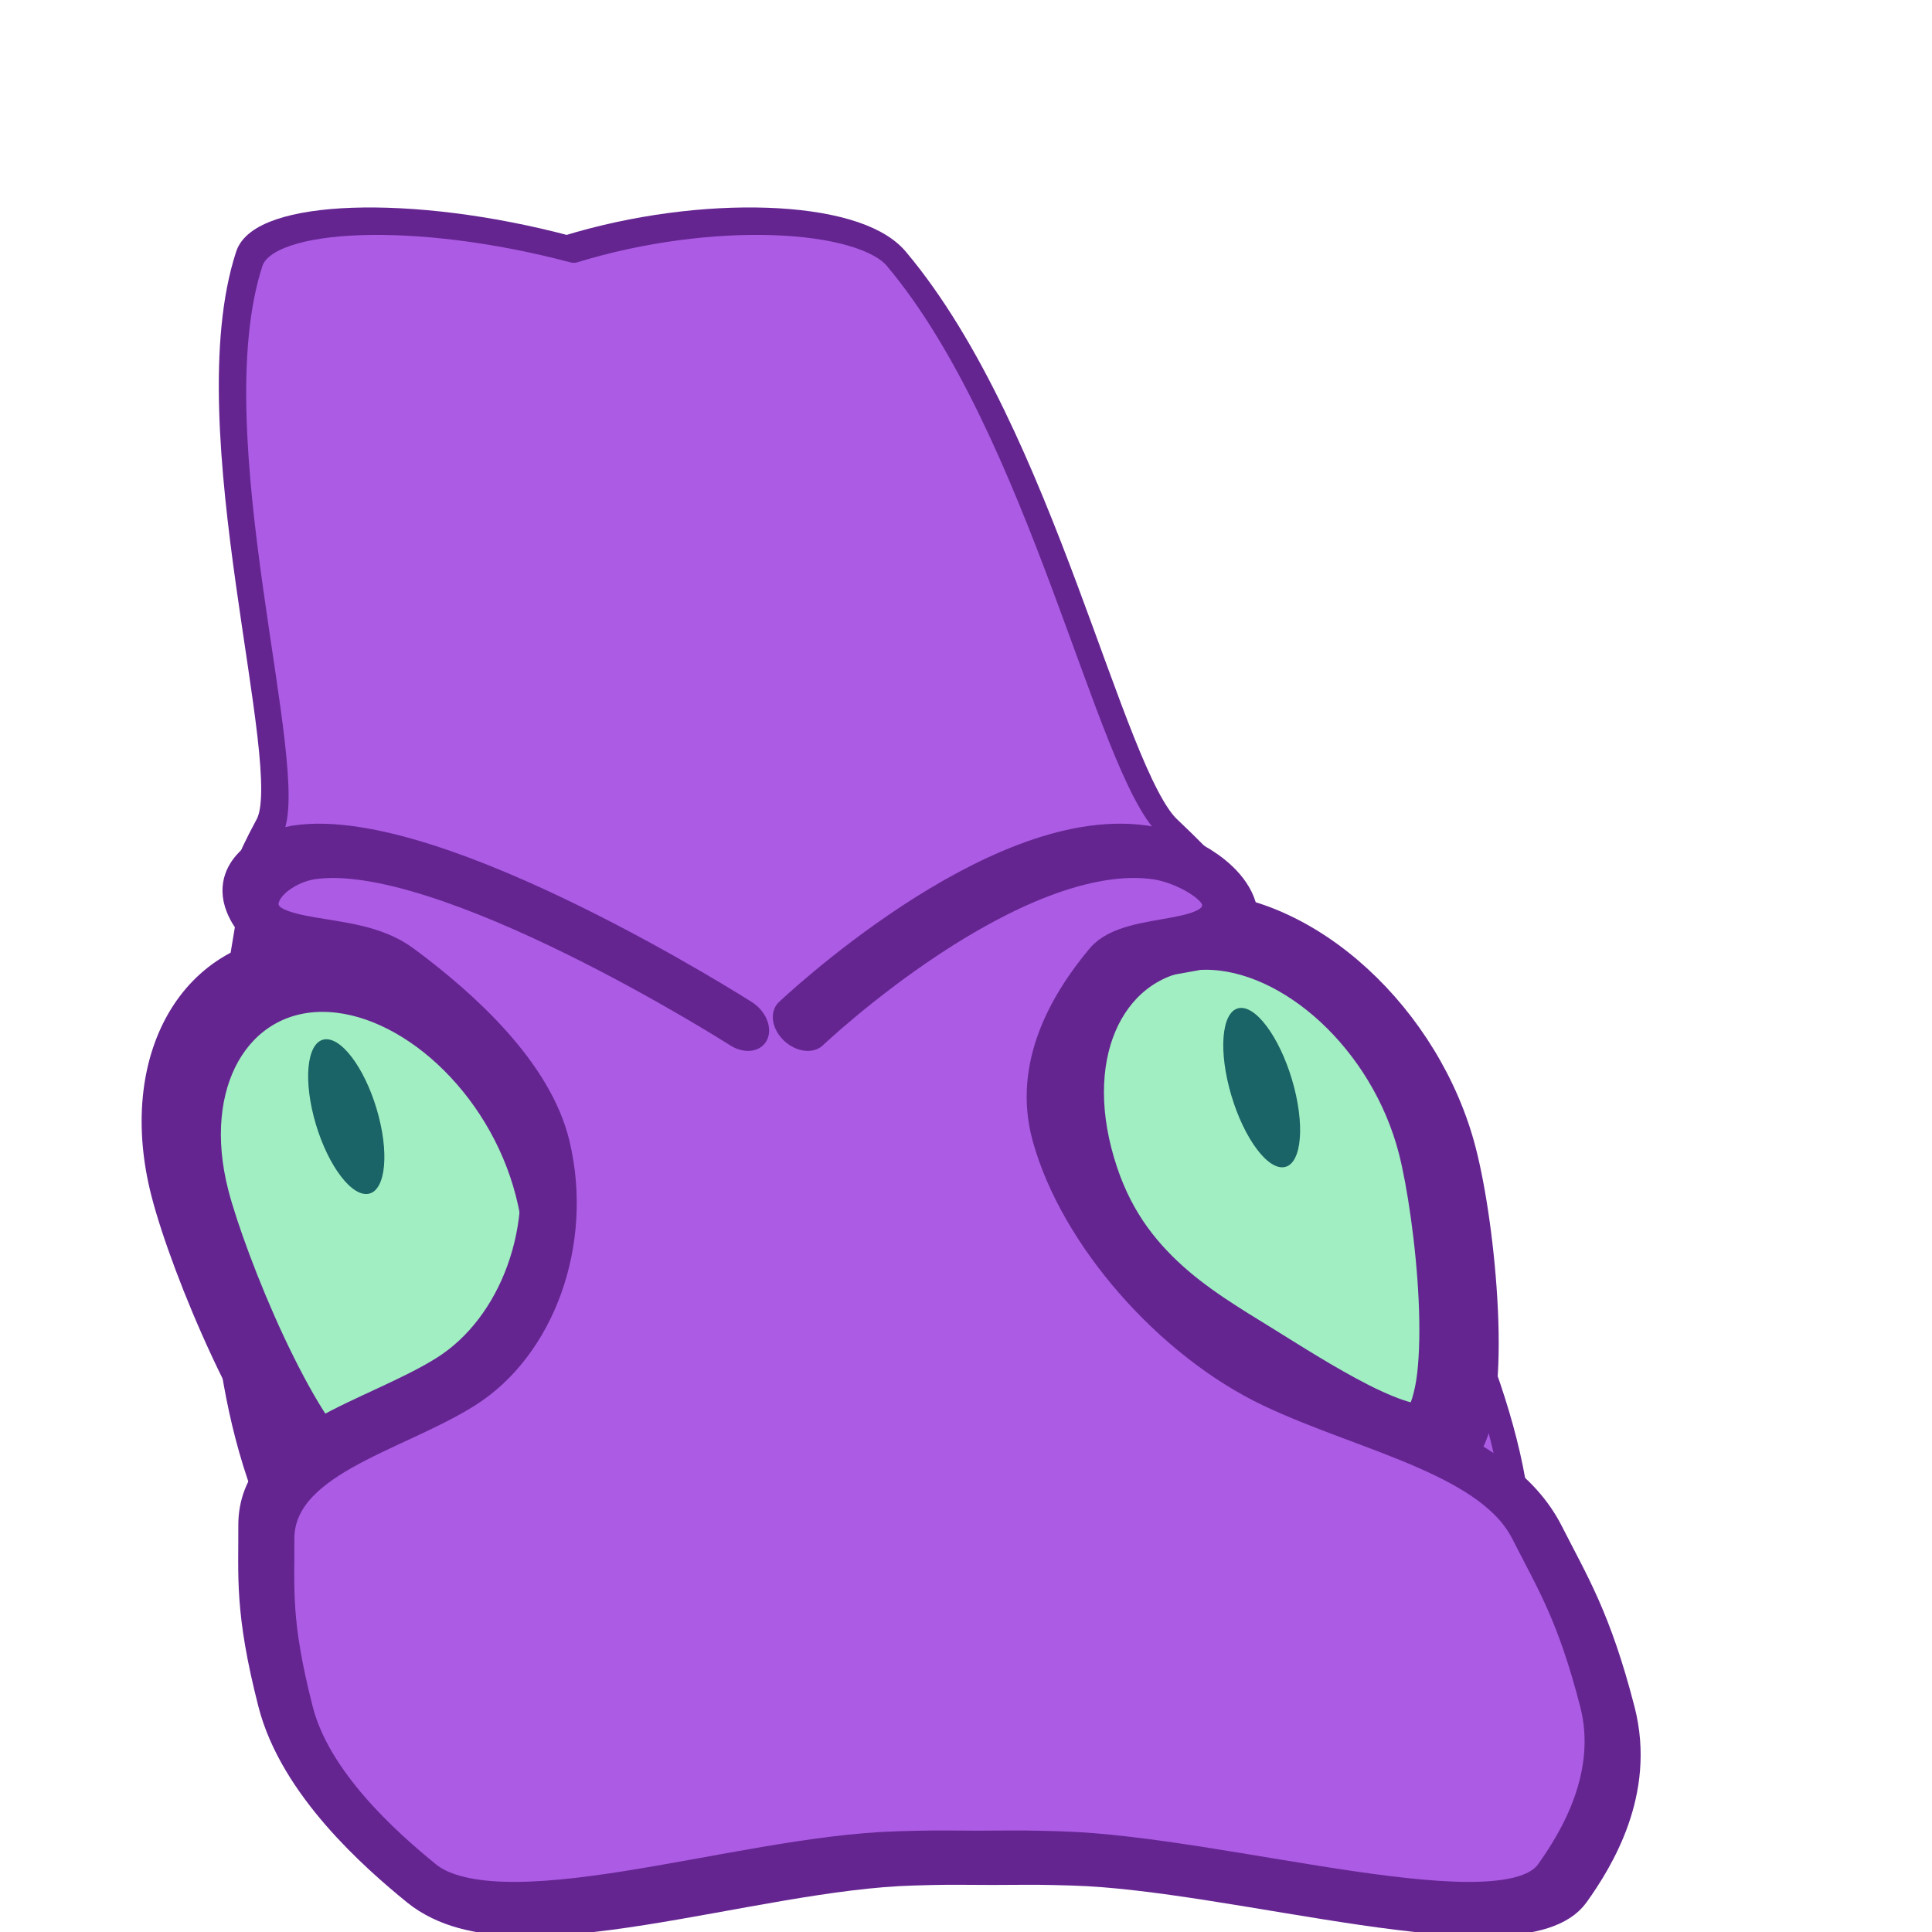
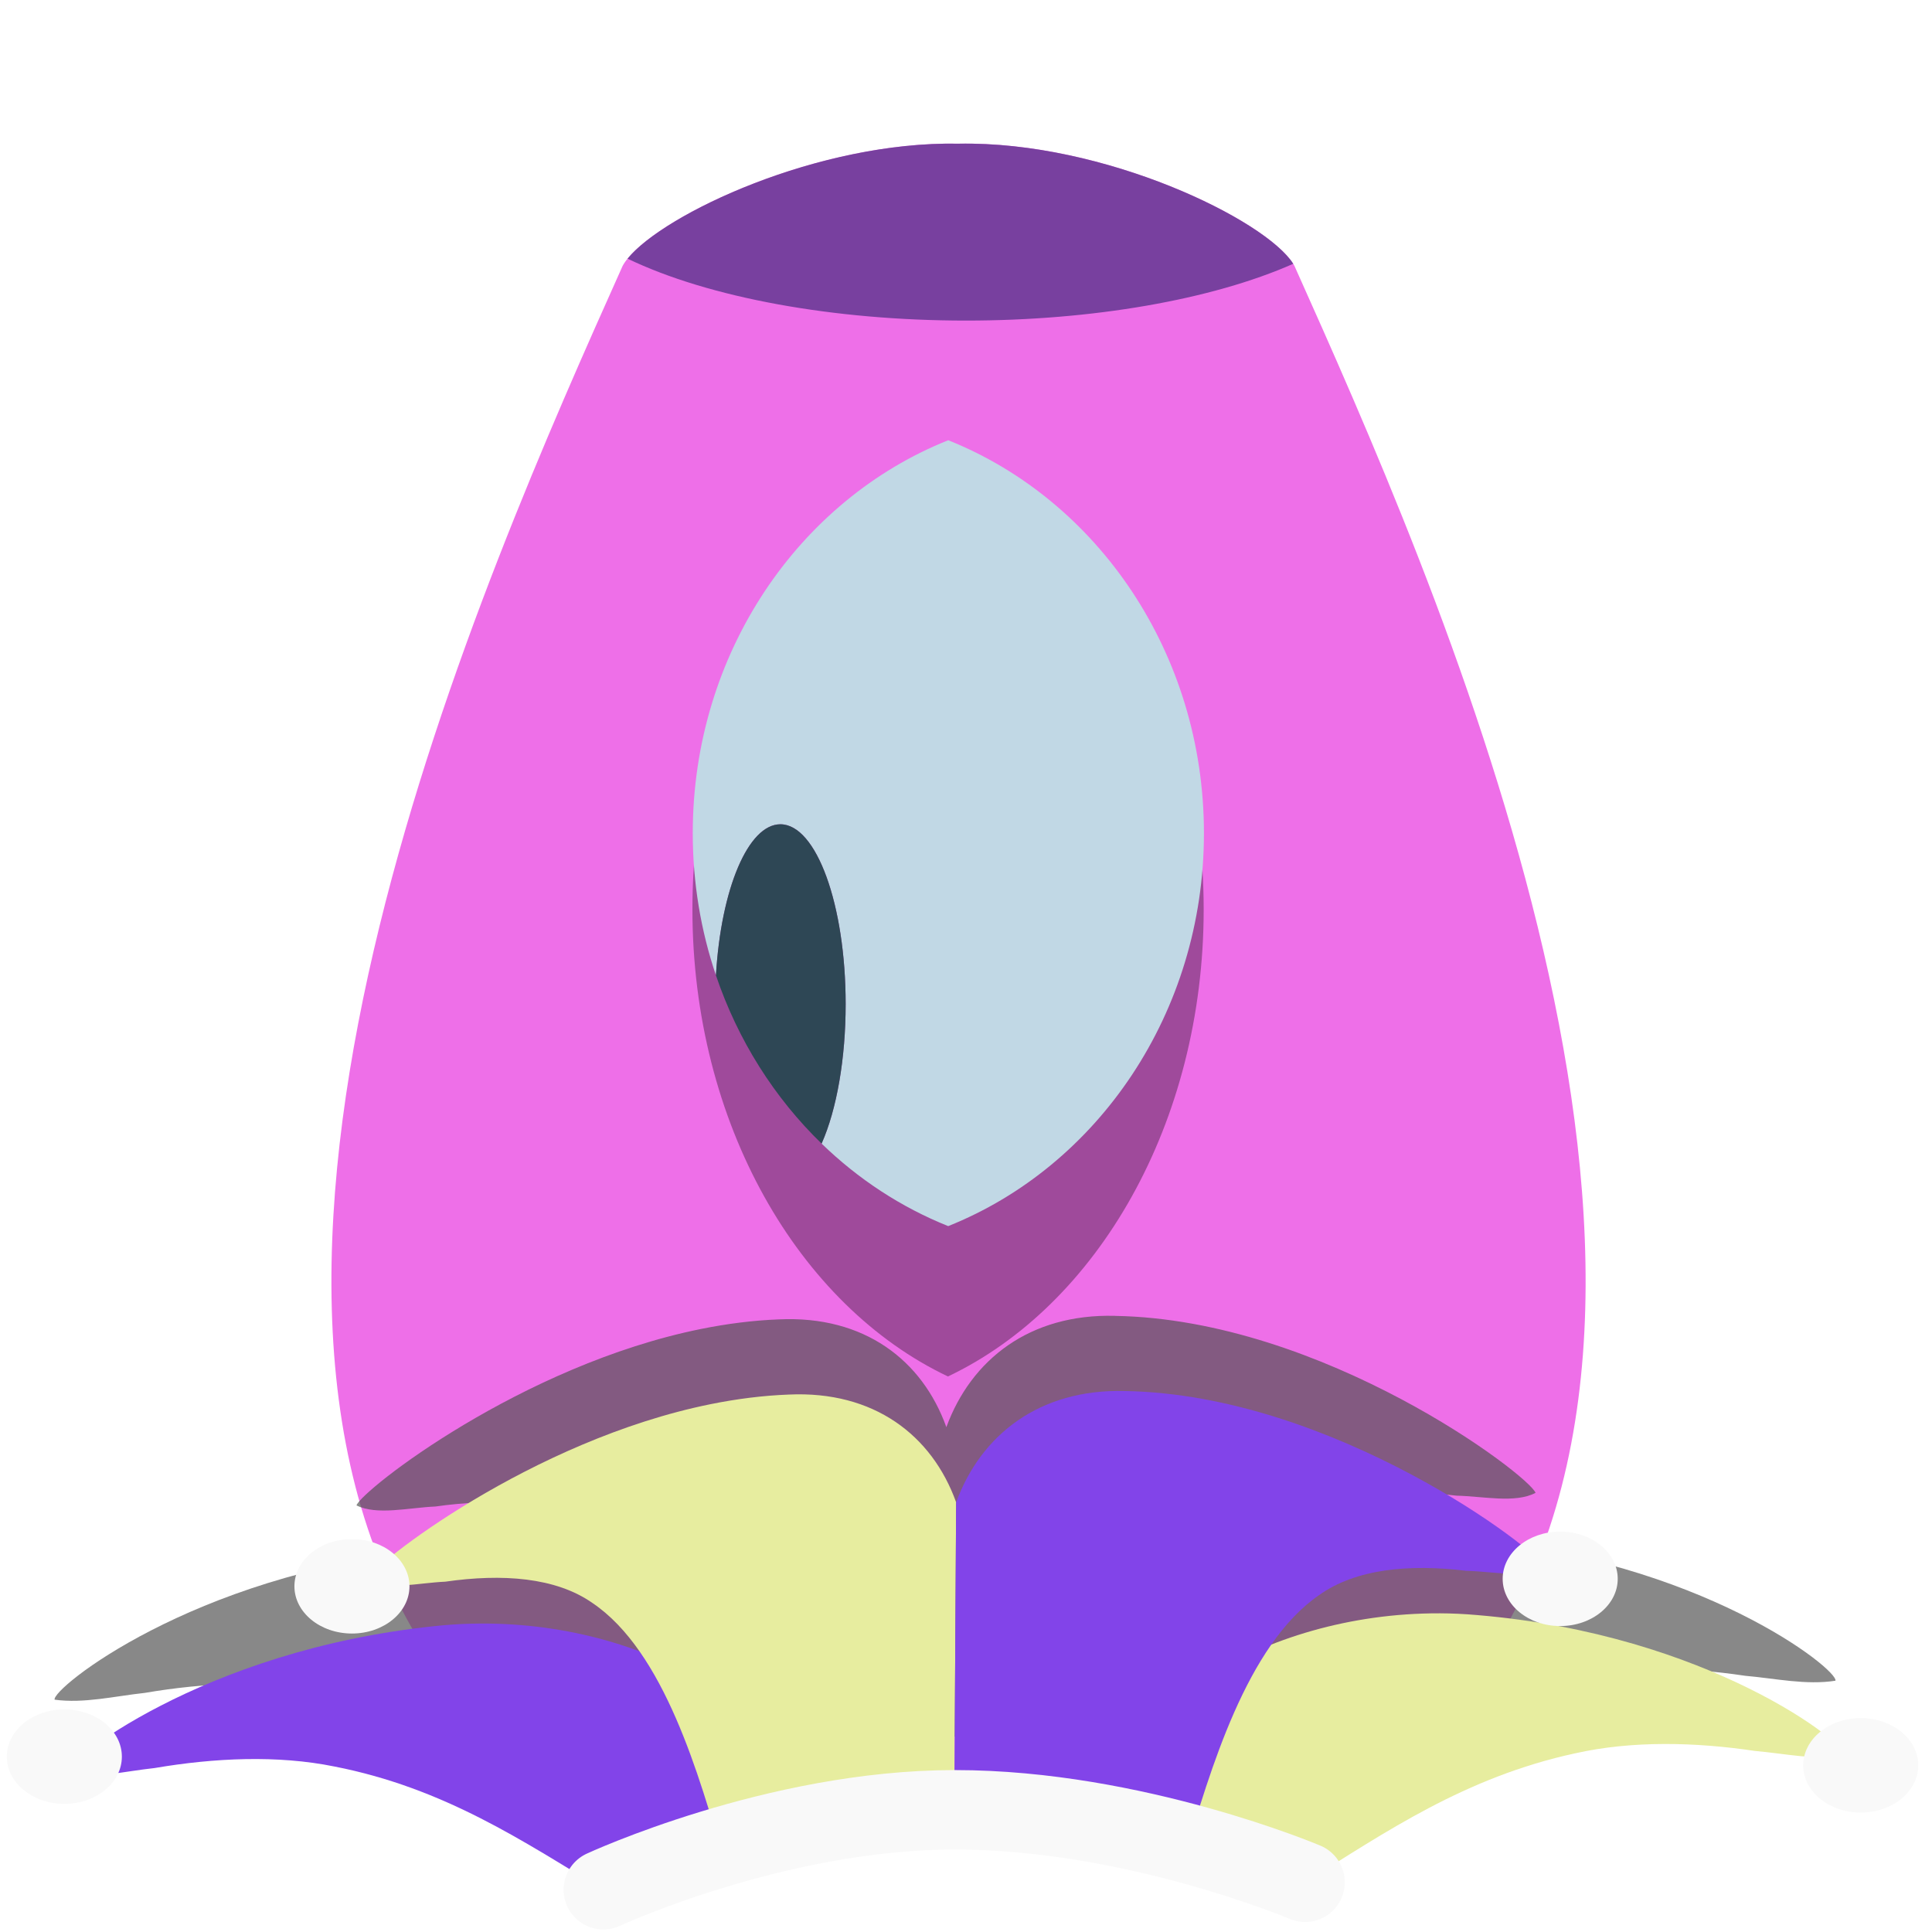
- <svg xmlns="http://www.w3.org/2000/svg" width="83" height="83" version="1.1" id="svg6" xml:space="preserve">
+ <svg xmlns="http://www.w3.org/2000/svg" width="90" height="90" version="1.1" id="svg6" xml:space="preserve">
  <defs id="defs6" />
-   <path style="fill:#ac5ce4;fill-opacity:1;stroke:#652591;stroke-width:1.357;stroke-linecap:round;stroke-linejoin:round;stroke-dasharray:none;stroke-opacity:1" d="m 30.221,8.297 c -3.035,0.102 -5.297,0.738 -5.965,1.842 -5.183,8.563 -4.145,25.303 -6.469,28.123 -3.428,4.161 -1.319,2.658 -1.91,3.979 -1.769,3.955 -11.672,25.507 -4.77,35.348 5.641,8.042 28.945,7.393 29.721,7.369 0.776,0.024 24.078,0.673 29.719,-7.369 6.903,-9.841 -2.998,-31.393 -4.768,-35.348 -0.591,-1.321 1.518,0.182 -1.91,-3.979 C 61.545,35.441 62.584,18.701 57.4,10.139 56.064,7.931 48.356,7.592 40.828,9.662 37.064,8.627 33.256,8.195 30.221,8.297 Z" id="path18-2" transform="matrix(0.8386104,0,0.2233683,0.8691448,-11.89545,2.303669)" />
-   <g id="path2-1-7" style="display:inline" transform="matrix(1,0,0.2569978,1,-25.87779,-1.050188)">
-     <path style="baseline-shift:baseline;display:inline;overflow:visible;vector-effect:none;fill:#a0eec1;stroke-linecap:round;stroke-linejoin:round;enable-background:accumulate;stop-color:#000000;stop-opacity:1" d="m 58.996,50.495 c 0,5.219 3.26,7.302 5.633,9.047 1.501,1.104 5.689,4.41 7.005,3.201 1.878,-1.726 3.019,-9.179 3.019,-12.248 0,-5.219 -3.505,-9.45 -7.828,-9.45 -4.323,0 -7.828,4.231 -7.828,9.45 z" id="path6-7" />
-   </g>
-   <path d="m 62.675,56.799 a 13.132,9.425 57.26 0 1 -4.813,1.754 13.132,9.425 57.26 0 1 -11.065,-7.084 c 1.688,3.773 4.832,5.522 7.256,7.021 1.785,1.104 6.822,4.41 7.827,3.201 0.646,-0.777 0.845,-2.716 0.795,-4.893 z" style="baseline-shift:baseline;display:inline;overflow:visible;vector-effect:none;fill:#a0eec1;stroke-linecap:round;stroke-linejoin:round;enable-background:accumulate;stop-color:#000000" id="path10-9" />
-   <ellipse style="fill:#1a6366;fill-opacity:1;stroke:#1a6366;stroke-width:0;stroke-linecap:round;stroke-linejoin:round;stroke-dasharray:none" id="path3-5-3" cx="-48.243" cy="-42.195" rx="3.535" ry="1.397" transform="matrix(-0.2489093,-0.9685268,-1,0,0,0)" />
-   <g id="path2-19" transform="matrix(1,0,0.2569978,1,-9.756486,0.7601483)">
-     <path style="baseline-shift:baseline;display:inline;overflow:visible;vector-effect:none;fill:#a0eec1;stroke-linecap:round;stroke-linejoin:round;enable-background:accumulate;stop-color:#000000;stop-opacity:1" d="m 20.593,50.495 c 0,5.219 -3.26,7.302 -5.633,9.047 -1.501,1.104 -5.689,4.41 -7.005,3.201 -1.878,-1.726 -3.019,-9.179 -3.019,-12.248 0,-5.219 3.505,-9.45 7.828,-9.45 4.323,0 7.828,4.231 7.828,9.45 z" id="path4-8" />
-   </g>
-   <ellipse style="fill:#1a6366;fill-opacity:1;stroke:#1a6366;stroke-width:0;stroke-linecap:round;stroke-linejoin:round;stroke-dasharray:none" id="path3-5-3-2" cx="-49.53" cy="-2.547" rx="3.432" ry="1.397" transform="matrix(-0.2489093,-0.9685268,-1,0,0,0)" />
-   <path d="m 24.165,54.162 a 13.132,9.425 57.26 0 1 -6.541,4.057 13.132,9.425 57.26 0 1 -8.453,-3.885 c 1.305,3.456 3.431,7.887 5.153,9.168 1.626,1.209 4.966,-2.097 6.183,-3.201 1.518,-1.378 3.535,-2.965 3.659,-6.139 z" style="baseline-shift:baseline;display:inline;overflow:visible;vector-effect:none;fill:#a0eec1;stroke-linecap:round;stroke-linejoin:round;enable-background:accumulate;stop-color:#000000" id="path13-6" />
-   <path style="baseline-shift:baseline;display:inline;overflow:visible;vector-effect:none;fill:#652591;fill-opacity:1;stroke:#652591;stroke-linecap:round;stroke-linejoin:round;stroke-opacity:1;enable-background:accumulate;stop-color:#000000" d="m 13.258,40.639 c -5.084,0 -7.744,4.874 -6.268,10.615 0.432,1.679 1.407,4.327 2.597,6.869 0.595,1.271 1.24,2.507 1.918,3.578 0.677,1.072 1.343,1.985 2.25,2.66 0.928,0.69 1.907,0.64 2.635,0.436 0.728,-0.204 1.386,-0.584 2.023,-1.02 1.274,-0.871 2.442,-2.005 3.026,-2.535 0.94,-0.853 2.196,-1.871 3.043,-3.434 0.847,-1.563 1.23,-3.702 0.497,-6.555 C 23.505,45.513 18.342,40.639 13.258,40.639 Z m 0.599,2.332 c 3.562,0 7.582,3.586 8.789,8.283 0.608,2.367 0.3,3.88 -0.361,5.1 -0.661,1.22 -1.728,2.115 -2.711,3.008 -0.633,0.575 -1.744,1.645 -2.85,2.4 -0.553,0.378 -1.11,0.667 -1.503,0.777 -0.393,0.11 -0.442,0.02 -0.326,0.105 -0.253,-0.188 -0.842,-0.854 -1.416,-1.762 -0.573,-0.907 -1.176,-2.051 -1.734,-3.242 -1.116,-2.383 -2.063,-4.997 -2.421,-6.387 -1.207,-4.697 0.971,-8.283 4.533,-8.283 z" id="path5-6" />
-   <path style="baseline-shift:baseline;display:inline;overflow:visible;vector-effect:none;fill:#652591;fill-opacity:1;stroke:#652591;stroke-linecap:round;stroke-linejoin:round;stroke-opacity:1;enable-background:accumulate;stop-color:#000000" d="m 51.195,38.829 c -5.084,0 -7.742,4.874 -6.266,10.615 0.733,2.852 2.216,4.992 3.866,6.555 1.65,1.563 3.43,2.581 4.808,3.434 0.856,0.53 2.605,1.664 4.327,2.535 0.861,0.435 1.716,0.816 2.549,1.02 0.833,0.204 1.836,0.255 2.41,-0.436 0.561,-0.675 0.756,-1.589 0.883,-2.66 0.126,-1.072 0.139,-2.307 0.08,-3.578 C 63.736,53.771 63.349,51.123 62.917,49.444 61.442,43.703 56.28,38.829 51.195,38.829 Z m 0.599,2.332 c 3.562,0 7.584,3.586 8.791,8.283 0.357,1.39 0.751,4.004 0.86,6.387 0.055,1.191 0.04,2.335 -0.067,3.242 -0.107,0.907 -0.352,1.573 -0.508,1.762 0.071,-0.086 0.07,0.005 -0.381,-0.105 -0.45,-0.11 -1.156,-0.399 -1.903,-0.777 -1.494,-0.756 -3.155,-1.826 -4.084,-2.4 -1.443,-0.893 -2.971,-1.788 -4.259,-3.008 -1.288,-1.22 -2.374,-2.733 -2.982,-5.1 -1.207,-4.697 0.971,-8.283 4.533,-8.283 z" id="path7-9" />
-   <path style="fill:#ac5ce4;fill-opacity:1;stroke:#652591;stroke-width:2.333;stroke-linecap:round;stroke-linejoin:round;stroke-opacity:1" d="m 41.079,44.161 c 0,0 10.833,-8.272 16.913,-7.358 1.212,0.182 2.964,1.18 2.793,2.394 -0.291,2.062 -4.149,1.187 -5.685,2.593 -2.087,1.91 -4.239,4.552 -4.189,7.38 0.072,4.059 2.811,8.444 6.383,10.372 3.614,1.952 8.916,2.953 9.797,6.476 0.541,2.164 1.092,3.59 1.096,7.488 0.003,3.28 -2.469,6.125 -3.888,7.584 -2.851,2.931 -14.04,-0.88 -21.069,-1.072 -1.344,-0.037 -1.26,-0.037 -3.435,-0.025 -2.175,-0.012 -2.091,-0.012 -3.435,0.025 -7.029,0.192 -18.218,4.003 -21.069,1.072 -1.419,-1.459 -3.891,-4.305 -3.888,-7.584 0.003,-3.898 0.554,-5.324 1.096,-7.488 0.881,-3.523 6.183,-4.524 9.797,-6.476 3.572,-1.929 6.311,-6.313 6.383,-10.372 0.05,-2.828 -2.102,-5.47 -4.189,-7.38 -1.536,-1.406 -5.394,-0.531 -5.685,-2.593 -0.171,-1.214 1.58,-2.211 2.793,-2.394 6.08,-0.913 16.913,7.358 16.913,7.358" id="path1-2" transform="matrix(1,0,0.2569978,1,-18.02333,-0.1801869)" />
+   <path style="fill:#ee6fe8;fill-opacity:1;stroke:#652591;stroke-width:0;stroke-linecap:round;stroke-linejoin:round;stroke-dasharray:none;stroke-opacity:1" d="M 40.828,2.166 C 32.622,2.026 23.56,6.113 22.234,8.303 14.491,23.993 -2.225,58.076 11.107,77.588 c 5.54,8.108 28.943,7.395 29.721,7.369 0.778,0.026 24.179,0.738 29.719,-7.369 C 83.879,58.076 67.165,23.993 59.422,8.303 58.096,6.113 49.034,2.026 40.828,2.166 Z" id="path18-2" transform="matrix(0.8414833,0,0,0.9269478,10.29627,4.686478)" />
+   <path d="M 60.244,12.289 C 58.954,10.239 51.453,6.565 44.652,6.693 38.11,6.57 30.92,9.965 29.234,12.049 A 19.966,7.467 0 0 0 45,14.934 19.966,7.467 0 0 0 60.244,12.289 Z" style="fill:#78409f;stroke:#652591;stroke-width:0;stroke-linecap:round;stroke-linejoin:round;fill-opacity:1" id="path12" />
+   <path id="path1-33" style="fill:#505050;fill-opacity:0.676;stroke:#e7ed9f;stroke-width:0;stroke-linecap:round;stroke-linejoin:round;paint-order:fill markers stroke" d="m 51.931,61.297 c -3.956,-0.1 -6.69,2.028 -7.846,5.186 -1.123,-3.133 -3.838,-5.206 -7.795,-5.021 -1.216,0.046 -2.431,0.204 -3.627,0.445 -8.369,1.688 -15.792,7.501 -16.057,8.219 0.948,0.477 2.429,0.106 3.678,0.053 2.656,-0.382 5.156,-0.205 6.863,0.996 0.828,0.559 1.55,1.335 2.188,2.248 -2.313,-0.869 -5.012,-1.358 -7.807,-1.289 -0.588,0.014 -1.178,0.054 -1.771,0.119 -10.821,1.136 -17.354,6.416 -17.213,6.924 1.358,0.189 2.818,-0.167 4.203,-0.316 2.787,-0.475 5.728,-0.611 8.375,-0.072 5.121,1 8.816,3.496 12.527,5.742 l 5.639,-1.285 5.639,-1.285 5.07,-1.154 c 0.005,-0.036 0.011,-0.072 0.016,-0.109 0.005,0.037 0.009,0.073 0.014,0.109 l 10.688,2.211 5.625,1.164 c 3.735,-2.326 7.454,-4.899 12.586,-6.008 2.653,-0.596 5.592,-0.525 8.375,-0.109 1.384,0.12 2.841,0.446 4.201,0.229 0.146,-0.51 -6.333,-5.653 -17.145,-6.559 -0.593,-0.053 -1.184,-0.078 -1.771,-0.08 -2.793,-0.009 -5.497,0.537 -7.818,1.455 0.646,-0.925 1.375,-1.716 2.209,-2.293 1.72,-1.237 4.221,-1.468 6.873,-1.143 1.249,0.027 2.729,0.367 3.682,-0.131 -0.295,-0.814 -9.874,-8.086 -19.6,-8.244 z" />
+   <path id="path5-7" style="fill:#9f4a9b;fill-opacity:1;stroke:#ae775d;stroke-width:0;stroke-linecap:round;stroke-linejoin:round;stroke-dasharray:none;paint-order:fill markers stroke" d="m 61.84,69.912 c -1.47,0.551 -2.518,1.969 -2.518,3.631 -10e-7,1.662 1.048,3.08 2.518,3.631 1.47,-0.551 2.516,-1.969 2.516,-3.631 0,-1.662 -1.046,-3.08 -2.516,-3.631 z" transform="matrix(-4.731092,0,0,5.993099,336.7298,-398.3905)" />
+   <path d="M 44.172,20.508 C 37.218,23.285 32.271,30.433 32.271,38.812 c 0,2.325 0.381,4.555 1.08,6.623 a 3.042,8.378 0 0 1 3.002,-7.037 3.042,8.378 0 0 1 3.041,8.377 3.042,8.378 0 0 1 -1.121,6.498 c 1.704,1.652 3.701,2.966 5.898,3.844 C 51.126,54.34 56.084,47.192 56.084,38.812 56.084,30.433 51.126,23.285 44.172,20.508 Z" style="fill:#c1d8e5;stroke:#ae775d;stroke-width:0;stroke-linecap:round;stroke-linejoin:round;paint-order:fill markers stroke" id="path2" />
+   <path id="path1" style="fill:#8244e9;stroke:#e7ed9f;stroke-width:0;stroke-linecap:round;stroke-linejoin:round;paint-order:fill markers stroke" d="m 21.984,75.636 c -0.588,0.014 -1.179,0.053 -1.772,0.119 -10.821,1.136 -17.354,6.417 -17.213,6.925 1.358,0.189 2.819,-0.168 4.205,-0.318 2.787,-0.475 5.728,-0.61 8.375,-0.071 5.121,1 8.815,3.495 12.526,5.742 l 11.277,-2.57 c -1.508,-2.075 -4.022,-5.495 -6.605,-7.071 -2.77,-1.75 -6.68,-2.856 -10.793,-2.755 z" />
+   <path id="path9" style="fill:#e7ed9f;fill-opacity:1;stroke:#e7ed9f;stroke-width:0;stroke-linecap:round;stroke-linejoin:round;paint-order:fill markers stroke" d="m 67.042,75.155 c -4.113,-0.013 -8.035,1.178 -10.823,2.987 -2.599,1.631 -5.148,5.106 -6.677,7.213 l 11.253,2.329 c 3.735,-2.326 7.454,-4.9 12.585,-6.008 2.653,-0.596 5.592,-0.525 8.375,-0.11 1.384,0.12 2.841,0.446 4.201,0.228 0.146,-0.51 -6.334,-5.652 -17.145,-6.558 -0.593,-0.053 -1.182,-0.08 -1.77,-0.082 z" />
+   <path id="path1-3" style="fill:#e7ed9f;fill-opacity:1;stroke:#e7ed9f;stroke-width:0;stroke-linecap:round;stroke-linejoin:round;paint-order:fill markers stroke" d="m 44.454,84.307 0.087,-14.322 C 43.417,66.852 40.703,64.78 36.746,64.964 c -1.216,0.046 -2.431,0.203 -3.627,0.444 -8.369,1.688 -15.792,7.503 -16.057,8.221 0.948,0.477 2.429,0.106 3.678,0.052 2.656,-0.382 5.154,-0.206 6.862,0.995 3.339,2.255 4.973,8.033 6.141,12.071 z" />
+   <path id="path8" style="fill:#8244e9;fill-opacity:1;stroke:#e7ed9f;stroke-width:0;stroke-linecap:round;stroke-linejoin:round;paint-order:fill markers stroke" d="m 52.387,64.799 c -3.956,-0.1 -6.691,2.029 -7.846,5.186 l -0.087,14.322 c 0.005,-0.036 0.01,-0.071 0.015,-0.108 0.005,0.037 0.01,0.072 0.015,0.108 l 10.686,2.212 c 1.209,-4.063 2.901,-9.876 6.263,-12.202 1.72,-1.237 4.221,-1.467 6.873,-1.142 1.249,0.027 2.727,0.367 3.68,-0.131 -0.295,-0.814 -9.873,-8.087 -19.599,-8.245 z" />
+   <circle id="path7" style="fill:#e7ed9f;stroke:#e7ed9f;fill-opacity:1" cx="-29.126" cy="11.354" r="0" />
+   <ellipse style="fill:#f9f9f9;fill-opacity:1;stroke:#e7ed9f;stroke-width:0;stroke-linecap:round;stroke-linejoin:round;paint-order:fill markers stroke" id="path10" cx="2.997" cy="81.831" rx="2.68" ry="2.2" />
+   <ellipse style="fill:#f9f9f9;fill-opacity:1;stroke:#e7ed9f;stroke-width:0;stroke-linecap:round;stroke-linejoin:round;paint-order:fill markers stroke" id="path10-2" cx="16.395" cy="73.896" rx="2.68" ry="2.2" />
+   <ellipse style="fill:#f9f9f9;fill-opacity:1;stroke:#e7ed9f;stroke-width:0;stroke-linecap:round;stroke-linejoin:round;paint-order:fill markers stroke" id="path10-6" cx="72.68" cy="73.548" rx="2.68" ry="2.2" />
+   <ellipse style="fill:#f9f9f9;fill-opacity:1;stroke:#e7ed9f;stroke-width:0;stroke-linecap:round;stroke-linejoin:round;paint-order:fill markers stroke" id="path10-5" cx="86.68" cy="82.236" rx="2.68" ry="2.2" />
+   <path style="fill:#9f4a9b;fill-opacity:0;stroke:#f9f9f9;stroke-width:3.7;stroke-linecap:round;stroke-linejoin:round;stroke-dasharray:none;stroke-opacity:1;paint-order:fill markers stroke" d="m 28.105,88.032 c 0,0 8.027,-3.725 16.378,-3.725 8.351,0 16.312,3.377 16.312,3.377" id="path16" />
+   <path d="m 38.273,53.273 a 3.042,8.378 0 0 0 1.121,-6.498 3.042,8.378 0 0 0 -3.041,-8.377 3.042,8.378 0 0 0 -3.002,7.037 c 1.024,3.03 2.73,5.713 4.922,7.838 z" style="fill:#2e4755;stroke:#f9f9f9;stroke-width:0;stroke-linecap:round;stroke-linejoin:round;paint-order:fill markers stroke" id="path3" />
</svg>
